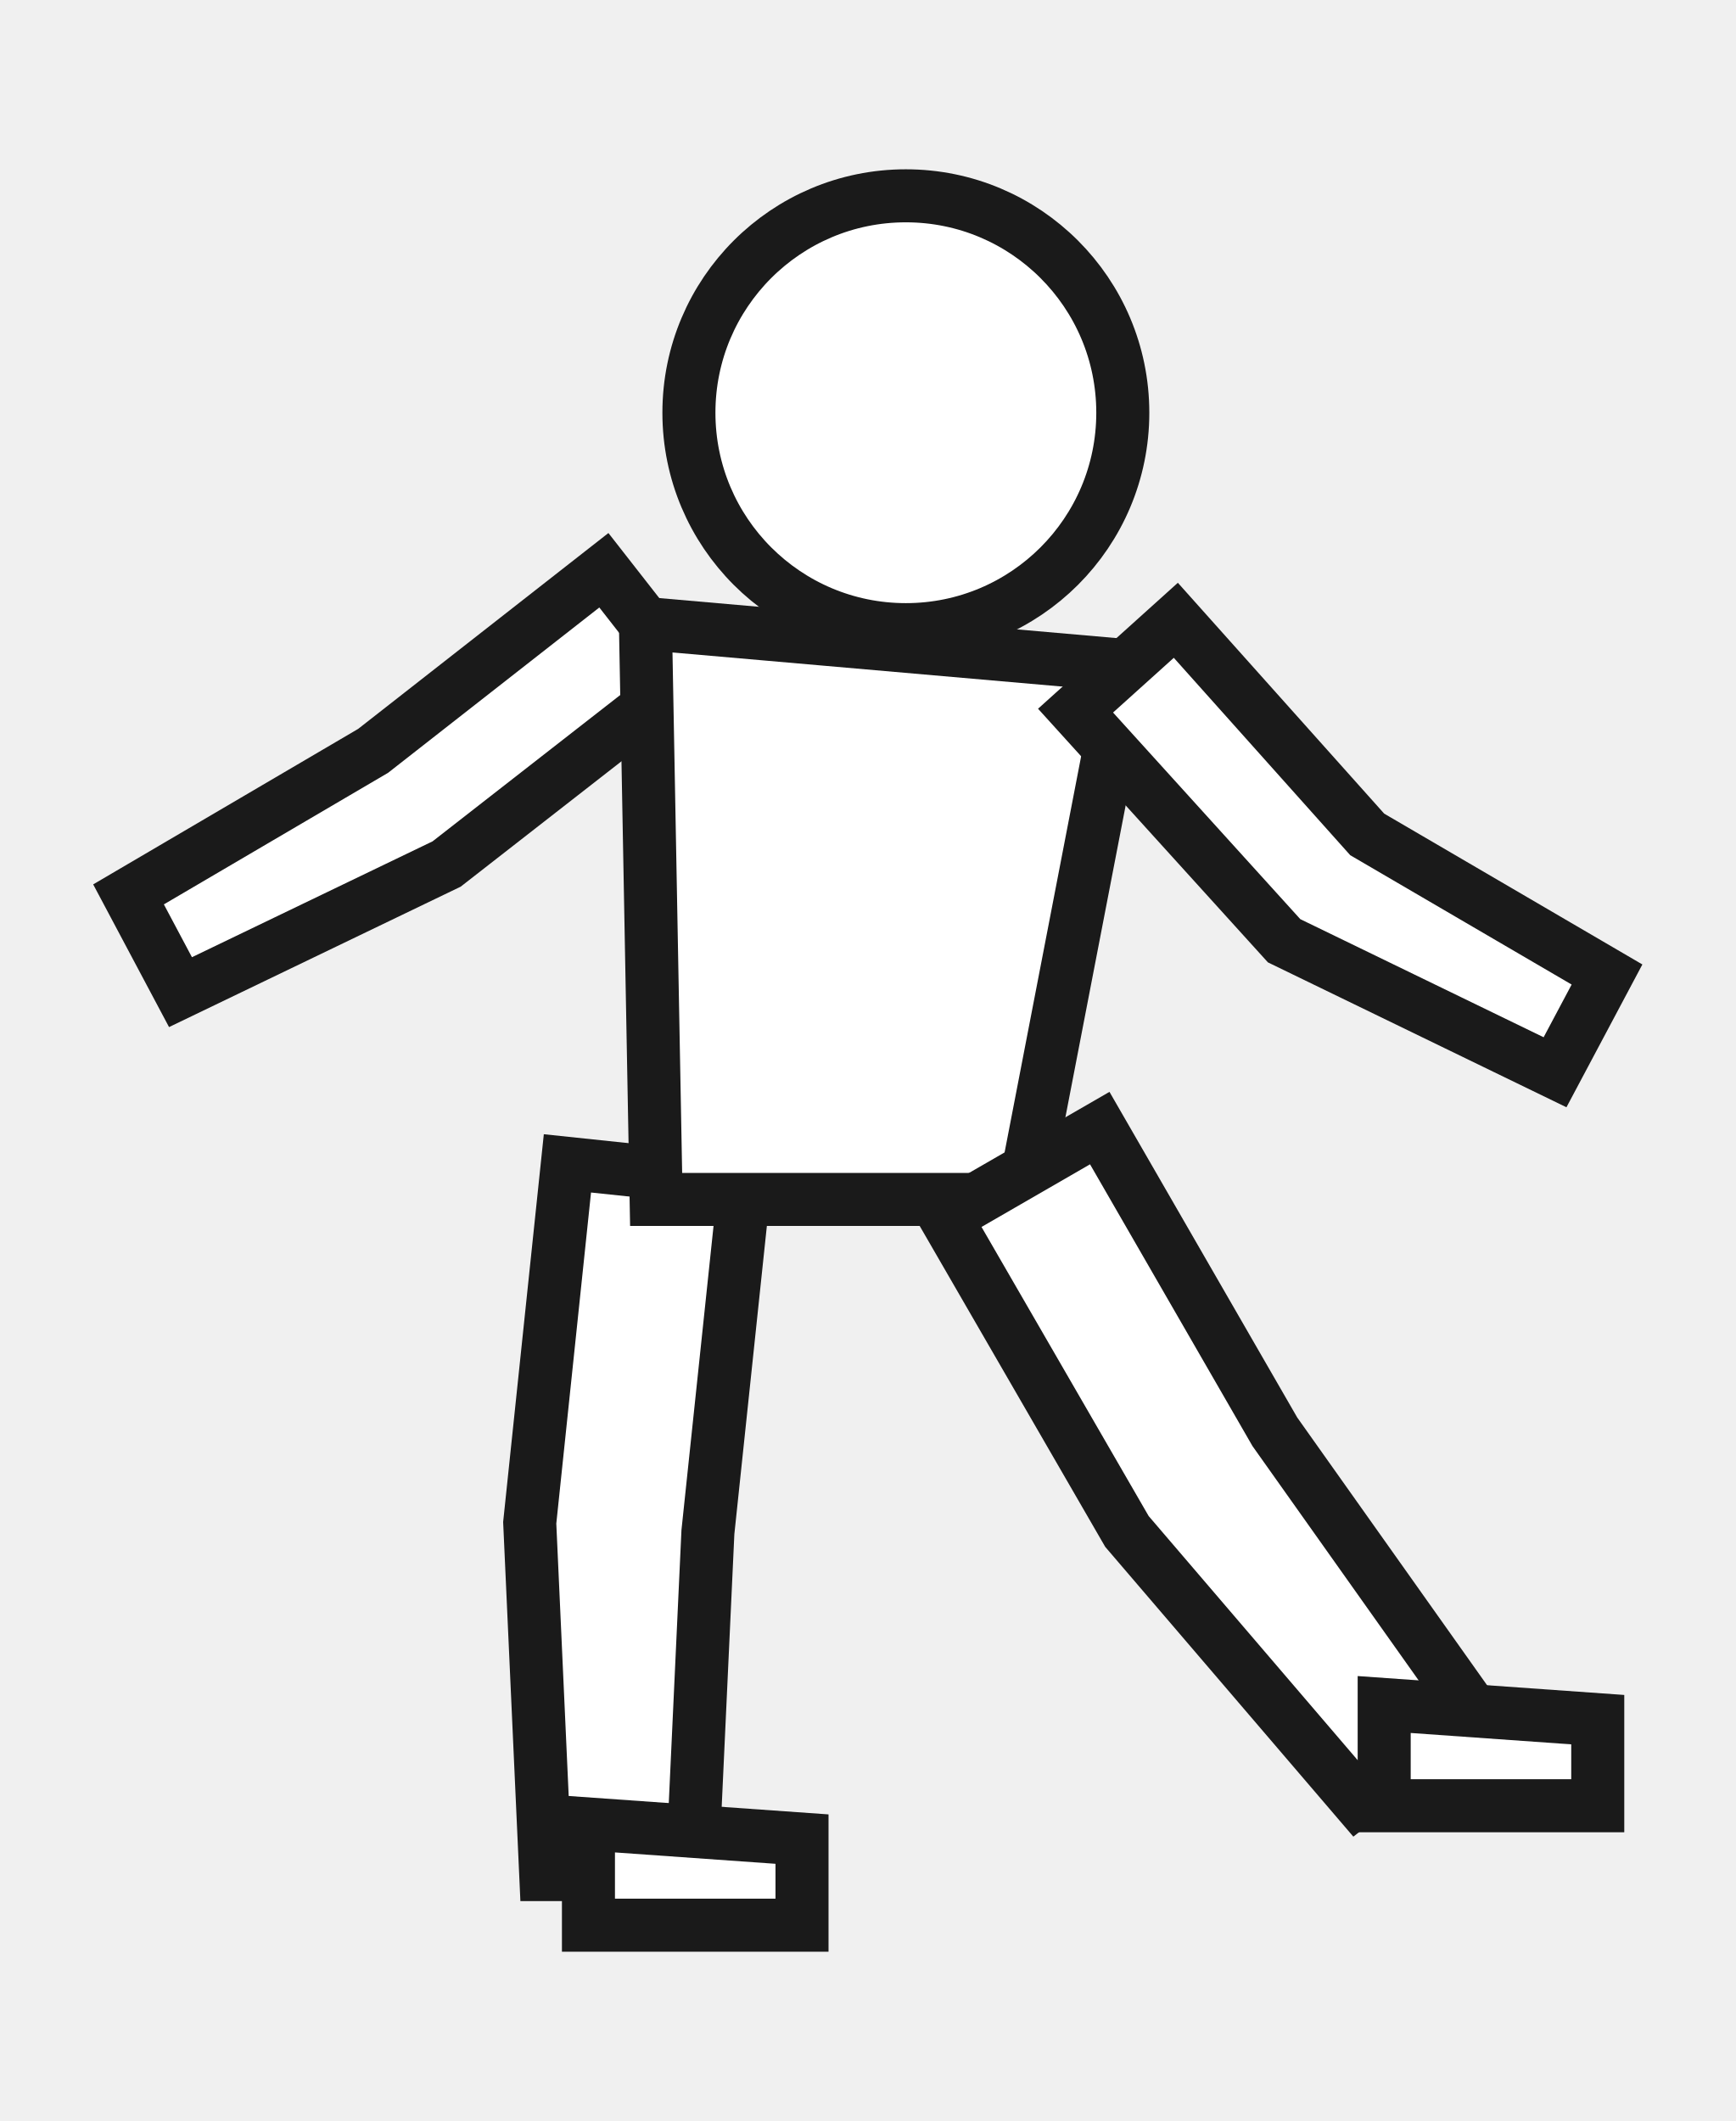
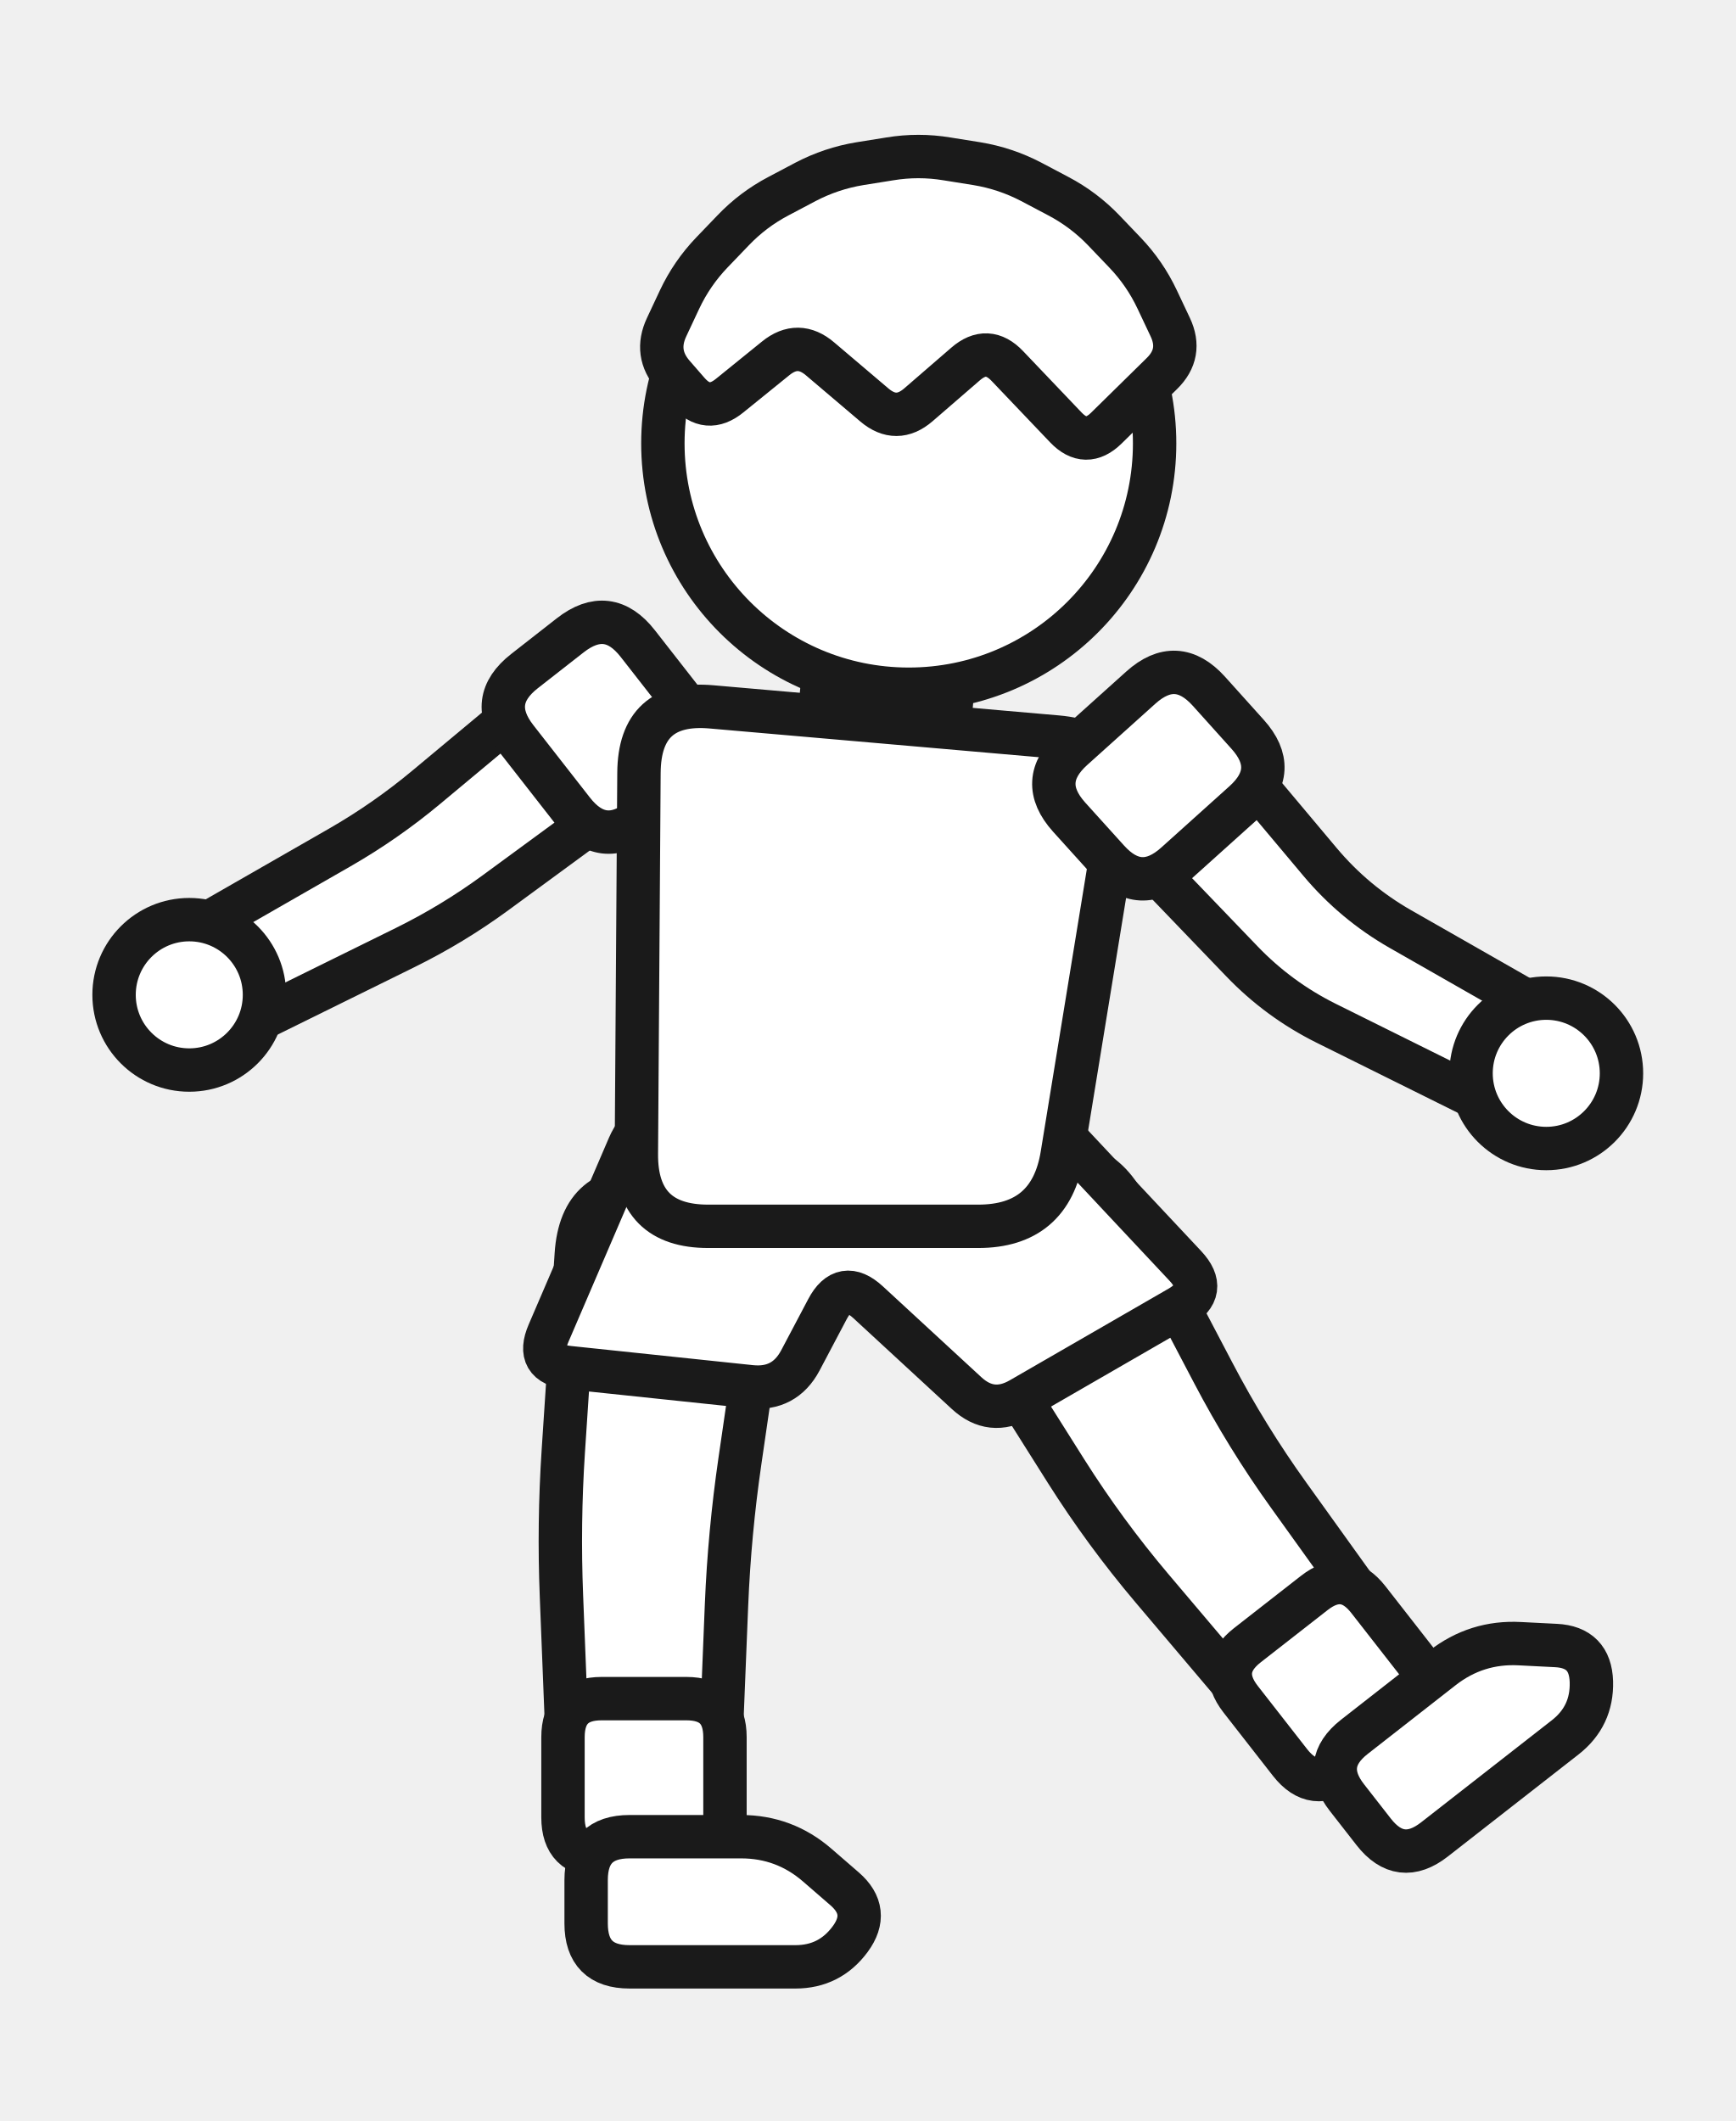
<svg xmlns="http://www.w3.org/2000/svg" width="18mm" height="22mm" viewBox="0 0 18 22" font-family="Noto Sans KR">
  <g id="pc-art">
    <g id="pc-marker-team" fill="#1a1a1a" stroke="#1a1a1a">
-       <path d="M 6.263 5.915 L 3.87 7.788 L 1.333 9.277 L 1.872 10.291 L 4.632 8.962 L 7.125 7.018 Z" fill="#ffffff" stroke-width="0.55" />
-       <path d="M 5.885 12.067 L 5.494 15.795 L 5.66 19.444 L 7.177 19.444 L 7.342 15.892 L 7.725 12.261 Z" fill="#ffffff" stroke-width="0.55" />
-       <path d="M 6.103 18.919 L 8.318 19.076 L 8.318 19.969 L 6.103 19.969 Z" fill="#ffffff" stroke-width="0.55" />
-       <path d="M 6.694 6.467 L 11.675 6.903 L 10.605 12.441 L 6.805 12.441 Z" fill="#ffffff" stroke-width="0.55" />
-       <path d="M 9.804 12.626 L 11.688 15.885 L 14.074 18.672 L 15.269 17.738 L 13.222 14.851 L 11.406 11.701 Z" fill="#ffffff" stroke-width="0.55" />
-       <path d="M 14.356 17.68 L 16.571 17.837 L 16.571 18.73 L 14.356 18.73 Z" fill="#ffffff" stroke-width="0.55" />
-       <path d="M 11.155 7.371 L 13.318 9.758 L 16.128 11.122 L 16.667 10.108 L 14.18 8.655 L 12.195 6.434 Z" fill="#ffffff" stroke-width="0.55" />
-       <circle cx="9.395" cy="4.281" r="2.25" fill="#ffffff" stroke-width="0.55" />
+       <path d="M 6.524 7.128 Q 6.186 6.695 5.763 7.047 L 4.422 8.165 Q 4 8.517 3.523 8.791 L 2.182 9.56 Q 1.705 9.834 1.963 10.319 L 1.963 10.319 Q 2.221 10.805 2.714 10.562 L 4.201 9.829 Q 4.694 9.586 5.138 9.261 L 6.635 8.163 Q 7.078 7.837 6.74 7.404 Z" fill="#ffffff" stroke-width="0.45" stroke-linejoin="round" />
+       <path d="M 6.615 6.676 Q 6.308 6.282 5.914 6.59 L 5.441 6.96 Q 5.047 7.267 5.355 7.661 L 5.94 8.41 Q 6.247 8.804 6.641 8.496 L 7.114 8.127 Q 7.508 7.819 7.2 7.425 Z" fill="#ffffff" stroke-width="0.45" stroke-linejoin="round" />
+       <circle cx="1.963" cy="10.319" r="0.78" fill="#ffffff" stroke-width="0.45" stroke-linejoin="round" />
+       <path d="M 6.772 12.341 Q 6.026 12.263 5.977 13.011 L 5.842 15.056 Q 5.793 15.804 5.823 16.554 L 5.9 18.501 Q 5.929 19.251 6.679 19.251 L 6.679 19.251 Q 7.429 19.251 7.46 18.501 L 7.535 16.646 Q 7.566 15.897 7.674 15.155 L 7.956 13.219 Q 8.065 12.477 7.319 12.398 Z" fill="#ffffff" stroke-width="0.45" stroke-linejoin="round" />
+       <path d="M 7.119 19.251 Q 7.519 19.251 7.519 18.851 L 7.519 18.019 Q 7.519 17.619 7.119 17.619 L 6.239 17.619 Q 5.839 17.619 5.839 18.019 L 5.839 18.851 Q 5.839 19.251 6.239 19.251 Z" fill="#ffffff" stroke-width="0.45" stroke-linejoin="round" />
+       <path d="M 6.079 19.501 Q 6.079 19.051 6.529 19.051 L 7.686 19.051 Q 8.136 19.051 8.476 19.346 L 8.76 19.592 Q 9.029 19.826 8.818 20.113 L 8.818 20.113 Q 8.606 20.401 8.25 20.401 L 6.529 20.401 Q 6.079 20.401 6.079 19.951 Z" fill="#ffffff" stroke-width="0.45" stroke-linejoin="round" />
+       <path d="M 10.207 12.507 Q 9.558 12.882 9.958 13.517 L 11.059 15.263 Q 11.46 15.897 11.944 16.47 L 13.213 17.969 Q 13.698 18.542 14.289 18.08 L 14.289 18.08 Q 14.88 17.618 14.442 17.009 L 13.369 15.514 Q 12.931 14.905 12.583 14.24 L 11.681 12.521 Q 11.333 11.857 10.683 12.232 Z" fill="#ffffff" stroke-width="0.45" stroke-linejoin="round" />
+       <path d="M 14.635 17.809 Q 14.95 17.563 14.704 17.248 L 14.192 16.592 Q 13.946 16.277 13.631 16.523 L 12.937 17.065 Q 12.622 17.311 12.868 17.626 L 13.38 18.282 Q 13.627 18.597 13.942 18.351 Z" fill="#ffffff" stroke-width="0.45" stroke-linejoin="round" />
+       <path d="M 13.97 18.646 Q 13.693 18.292 14.047 18.015 L 14.959 17.302 Q 15.314 17.025 15.763 17.049 L 16.138 17.068 Q 16.494 17.086 16.505 17.443 L 16.505 17.443 Q 16.515 17.8 16.234 18.02 L 14.878 19.079 Q 14.524 19.356 14.247 19.001 Z" fill="#ffffff" stroke-width="0.45" stroke-linejoin="round" />
+       <path d="M 6.522 11.891 Q 6.66 11.57 7.01 11.57 L 10.48 11.57 Q 10.83 11.57 11.07 11.825 L 12.294 13.131 Q 12.534 13.387 12.231 13.562 L 10.585 14.512 Q 10.282 14.687 10.025 14.45 L 9.003 13.507 Q 8.745 13.27 8.582 13.579 L 8.301 14.111 Q 8.137 14.42 7.789 14.384 L 5.899 14.185 Q 5.551 14.148 5.69 13.827 Z" fill="#ffffff" stroke-width="0.45" stroke-linejoin="round" />
+       <path d="M 9.845 7.547 L 10.098 4.658 L 8.753 4.541 L 8.5 7.43 Z" fill="#ffffff" stroke-width="0.45" stroke-linejoin="round" />
+       <path d="M 6.627 8.016 Q 6.632 7.266 7.379 7.332 L 10.966 7.645 Q 11.713 7.711 11.592 8.451 L 11.016 11.98 Q 10.895 12.72 10.145 12.72 L 7.345 12.72 Q 6.595 12.72 6.6 11.97 Z" fill="#ffffff" stroke-width="0.45" stroke-linejoin="round" />
+       <path d="M 11.583 7.828 Q 11.174 8.196 11.555 8.592 L 12.88 9.971 Q 13.261 10.368 13.753 10.613 L 15.286 11.374 Q 15.779 11.619 16.037 11.133 L 16.037 11.133 Q 16.295 10.648 15.818 10.375 L 14.523 9.636 Q 14.046 9.363 13.692 8.942 L 12.605 7.647 Q 12.251 7.226 11.843 7.594 Z" fill="#ffffff" stroke-width="0.45" stroke-linejoin="round" />
+       <path d="M 11.125 7.768 Q 10.754 8.103 11.088 8.475 L 11.49 8.92 Q 11.825 9.292 12.196 8.957 L 12.902 8.322 Q 13.274 7.987 12.939 7.616 L 12.538 7.17 Q 12.203 6.798 11.831 7.133 Z" fill="#ffffff" stroke-width="0.45" stroke-linejoin="round" />
+       <circle cx="16.037" cy="11.133" r="0.78" fill="#ffffff" stroke-width="0.45" stroke-linejoin="round" />
+       <circle cx="9.425" cy="4.599" r="2.55" fill="#ffffff" stroke-width="0.45" stroke-linejoin="round" />
+       <path d="M 6.983 3.89 Q 6.786 3.664 6.914 3.393 L 7.048 3.107 Q 7.176 2.835 7.384 2.618 L 7.603 2.39 Q 7.81 2.173 8.075 2.034 L 8.355 1.886 Q 8.621 1.747 8.917 1.698 L 9.229 1.648 Q 9.525 1.599 9.821 1.648 L 10.133 1.698 Q 10.429 1.747 10.695 1.886 L 10.975 2.034 Q 11.24 2.173 11.448 2.39 L 11.666 2.618 Q 11.874 2.835 12.002 3.107 L 12.137 3.393 Q 12.265 3.664 12.051 3.874 L 11.475 4.44 Q 11.261 4.65 11.054 4.433 L 10.448 3.797 Q 10.241 3.579 10.014 3.776 L 9.525 4.199 Q 9.298 4.395 9.069 4.201 L 8.506 3.723 Q 8.278 3.528 8.045 3.717 L 7.567 4.104 Q 7.334 4.293 7.137 4.067 Z" fill="#ffffff" stroke-width="0.45" stroke-linejoin="round" />
    </g>
  </g>
</svg>
